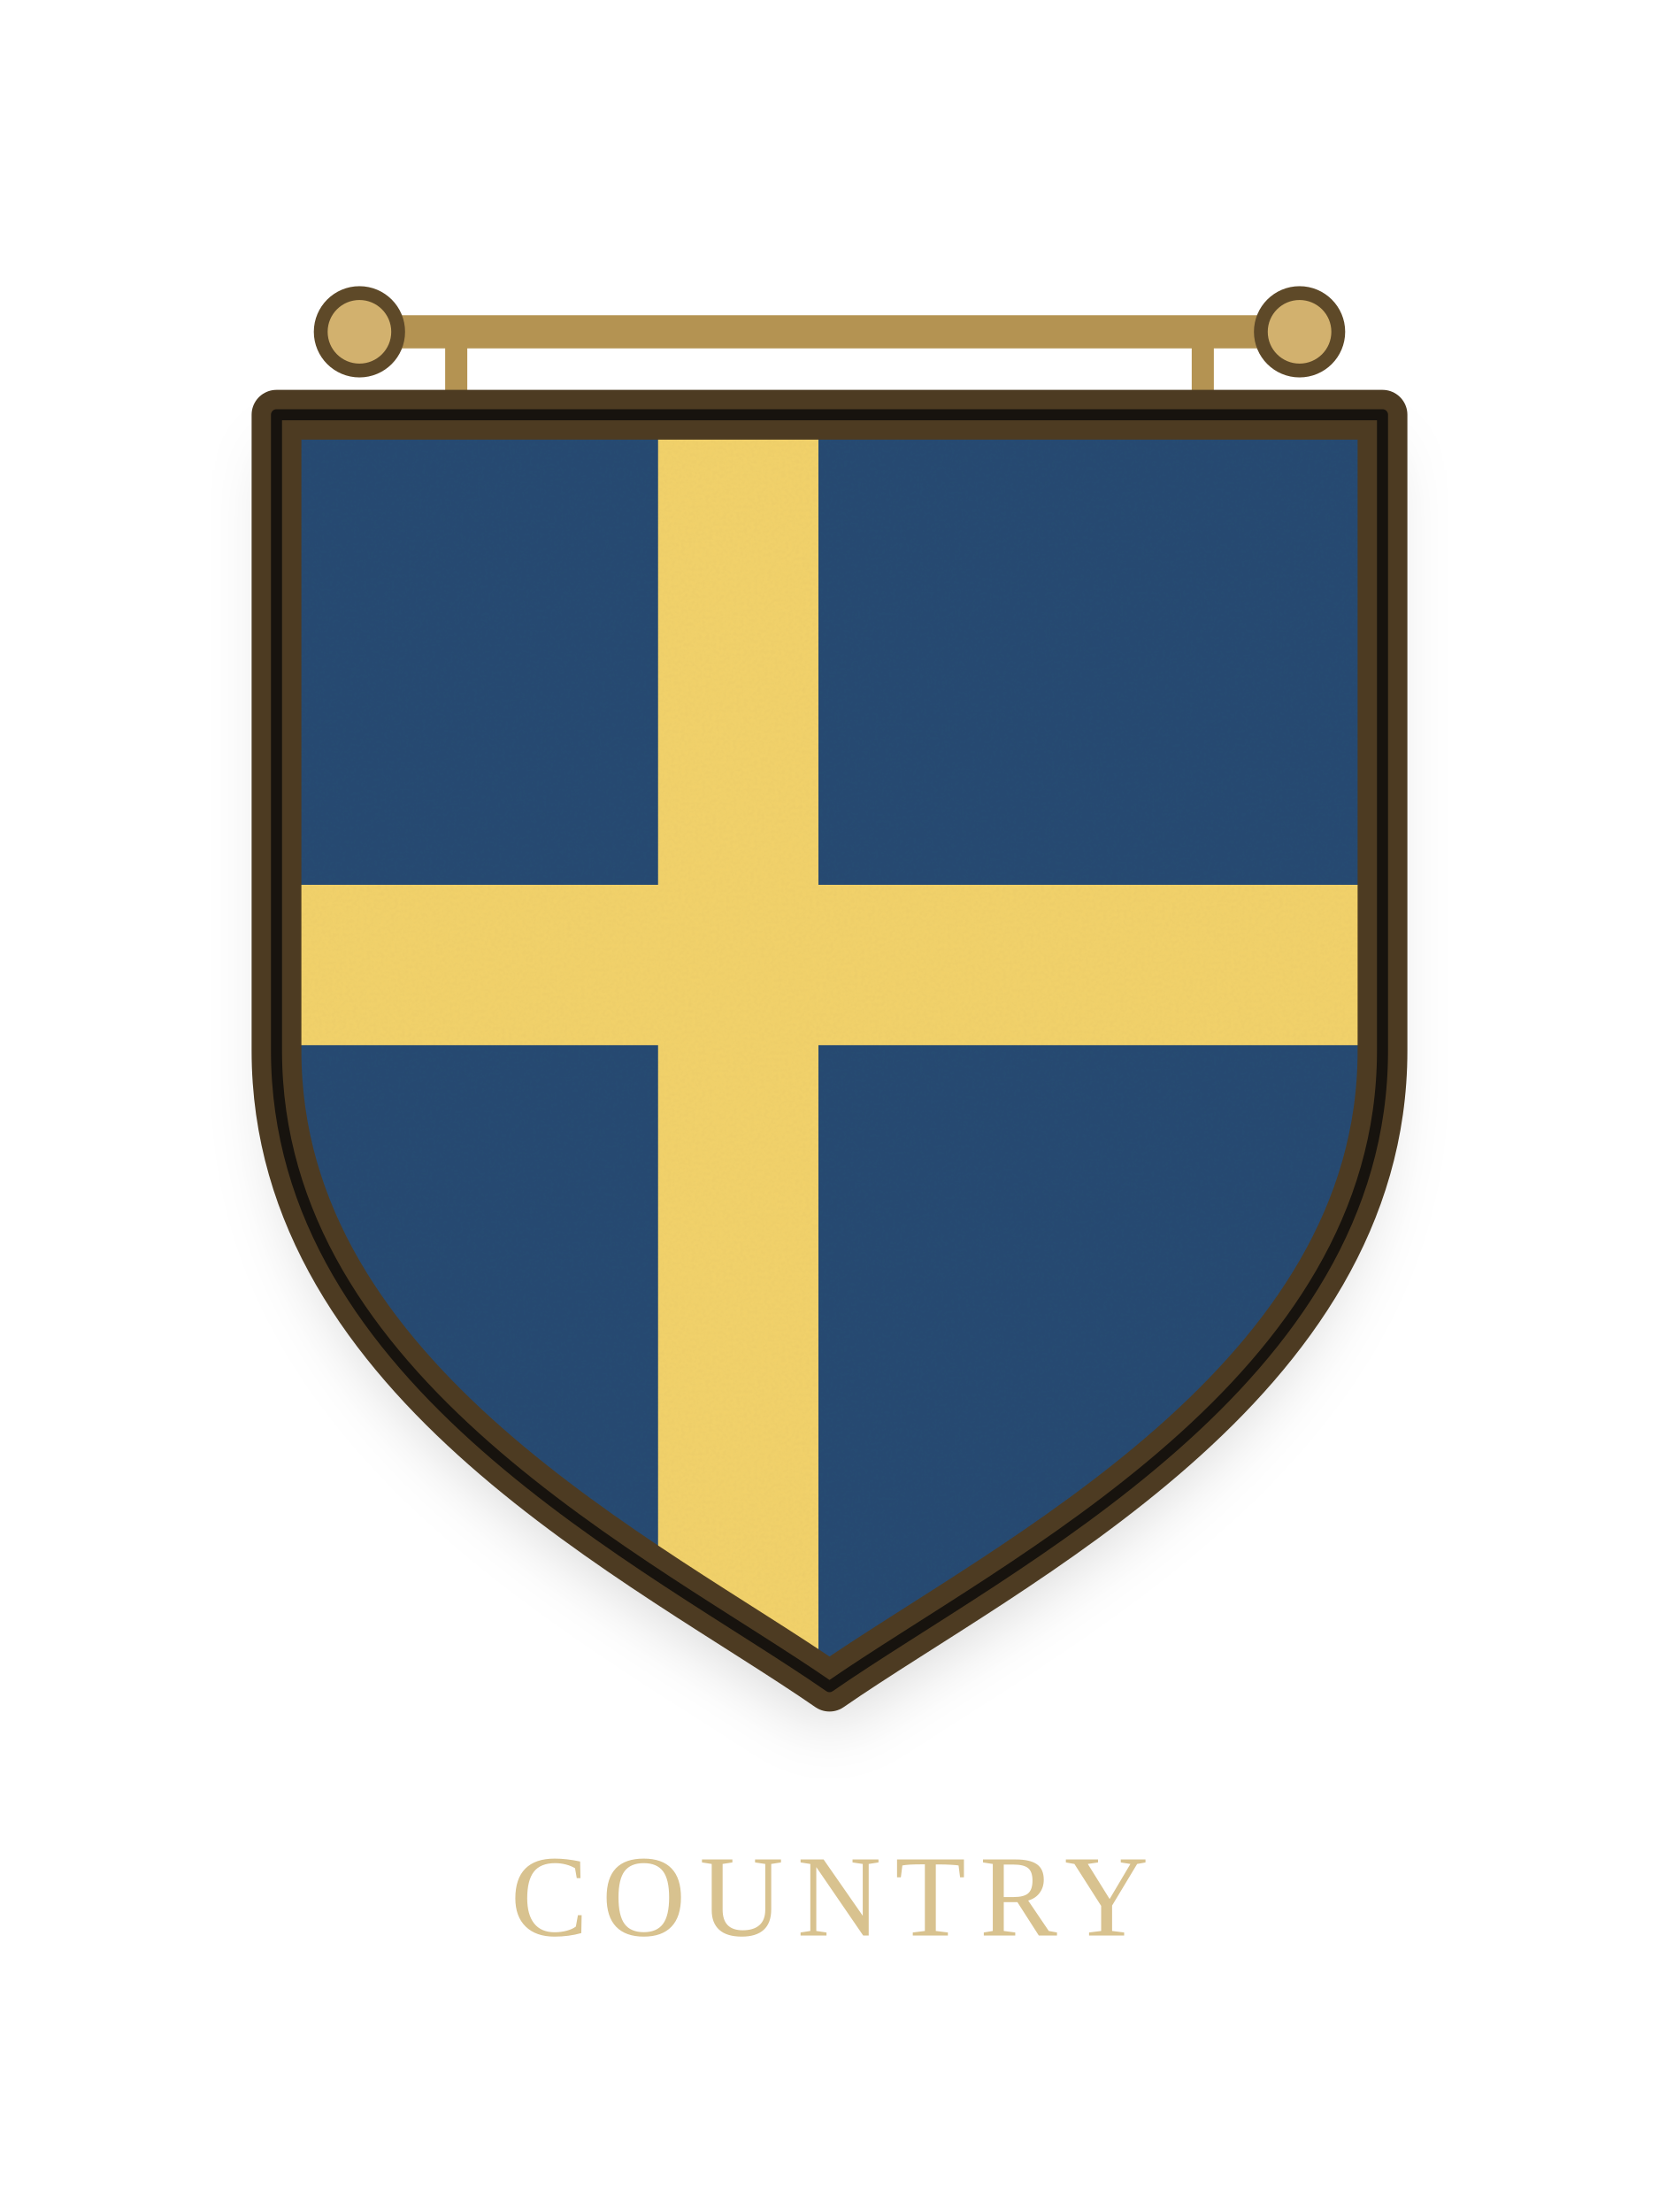
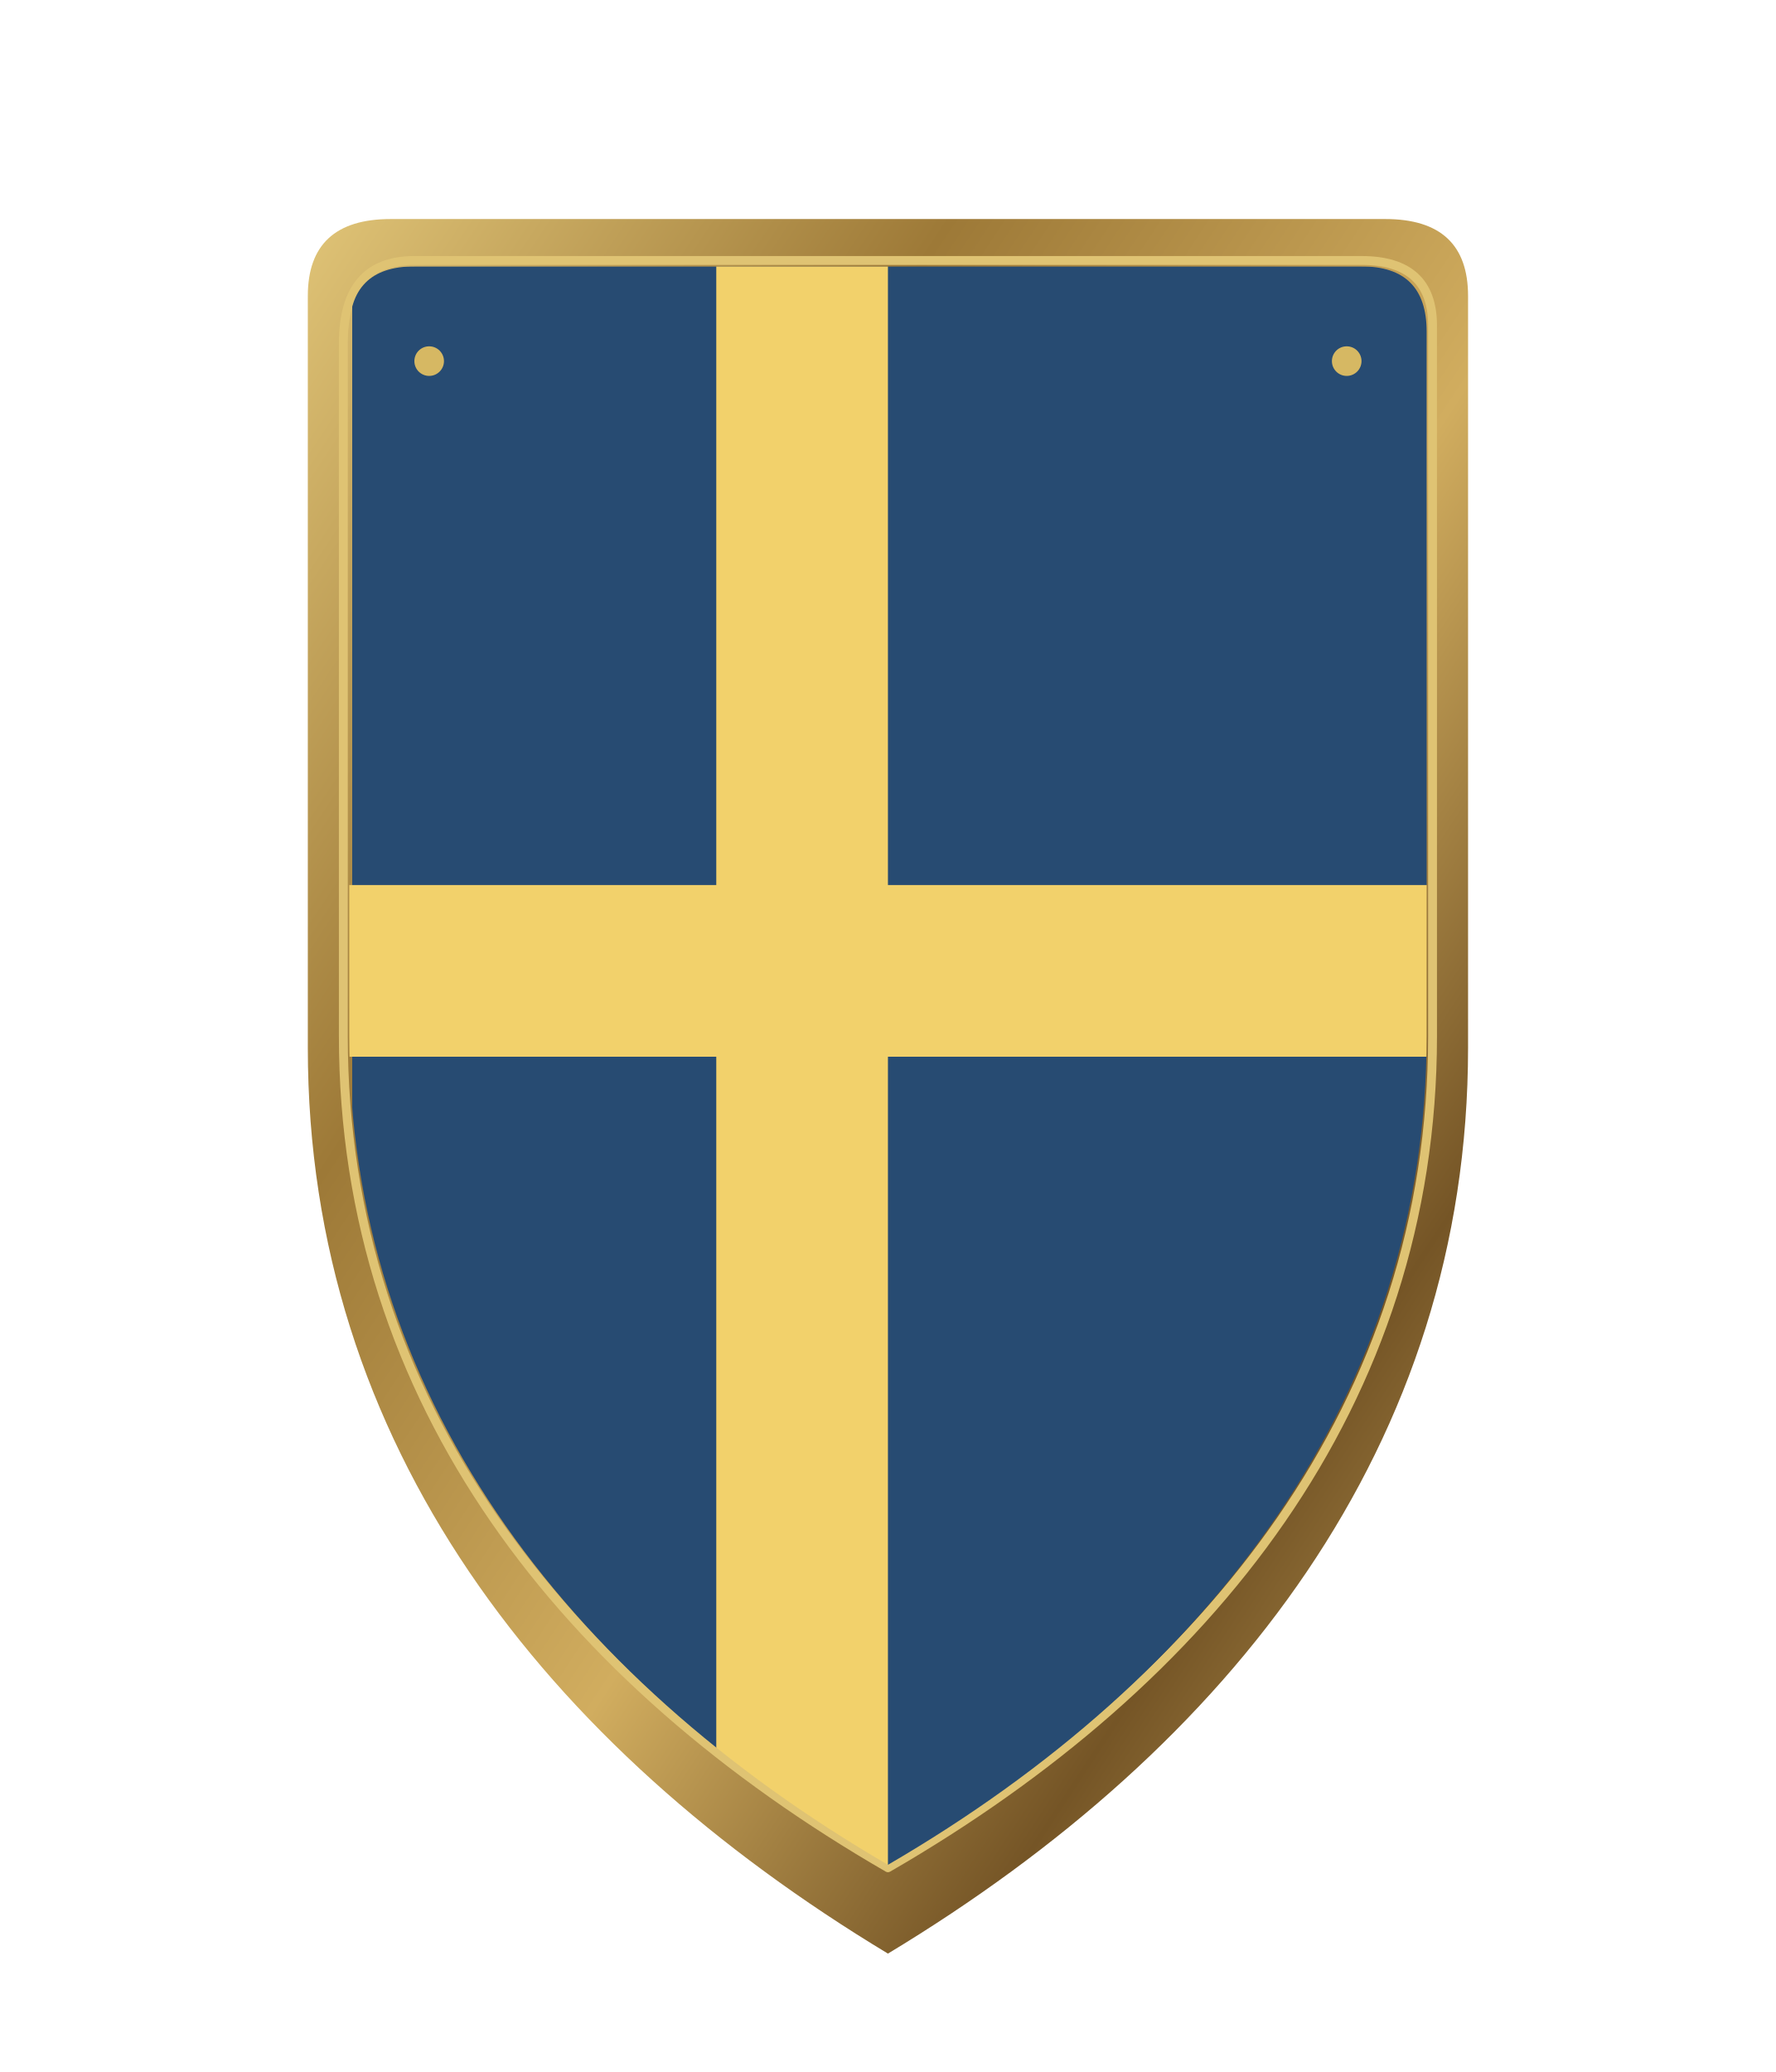
- <svg xmlns="http://www.w3.org/2000/svg" width="600" height="800" viewBox="0 0 600 800">
+ <svg xmlns="http://www.w3.org/2000/svg" viewBox="0 0 600 700" width="600" height="700">
  <defs>
-     <path id="shield-shape" d="M100 150              L500 150              L500 380              C500 500 365 565 300 610              C235 565 100 500 100 380              Z" />
+     <linearGradient id="antique-brass" x1="0%" y1="0%" x2="100%" y2="100%">
+       <stop offset="0%" stop-color="#e0c477" />
+       <stop offset="28%" stop-color="#9d7937" />
+       <stop offset="55%" stop-color="#d1ad5f" />
+       <stop offset="78%" stop-color="#755526" />
+       <stop offset="100%" stop-color="#c9a85d" />
+     </linearGradient>
+     <linearGradient id="dark-edge" x1="0%" y1="0%" x2="0%" y2="100%">
+       <stop offset="0%" stop-color="#40392f" />
+       <stop offset="100%" stop-color="#171916" />
+     </linearGradient>
    <clipPath id="shield-clip">
-       <use href="#shield-shape" />
+       <path d="         M 118 112         Q 118 90 140 90         L 460 90         Q 482 90 482 112         L 482 350         C 482 470 410 566 300 630         C 190 566 118 470 118 350         Z" />
    </clipPath>
-     <filter id="paper-grain" x="-10%" y="-10%" width="120%" height="120%">
-       <feTurbulence type="fractalNoise" baseFrequency="0.8" numOctaves="2" seed="7" result="noise" />
-       <feColorMatrix in="noise" type="saturate" values="0" result="grayNoise" />
-       <feComponentTransfer in="grayNoise" result="fadedNoise">
-         <feFuncA type="table" tableValues="0 0.08" />
-       </feComponentTransfer>
-       <feBlend in="SourceGraphic" in2="fadedNoise" mode="multiply" />
-     </filter>
-     <filter id="shadow" x="-30%" y="-30%" width="160%" height="170%">
-       <feDropShadow dx="0" dy="14" stdDeviation="12" flood-color="#000000" flood-opacity="0.45" />
-     </filter>
  </defs>
-   <rect width="600" height="800" fill="none" />
-   <g id="hanger">
-     <line x1="130" y1="120" x2="470" y2="120" stroke="#b49352" stroke-width="12" stroke-linecap="round" />
-     <circle cx="130" cy="120" r="14" fill="#d2b16e" stroke="#5e4928" stroke-width="5" />
-     <circle cx="470" cy="120" r="14" fill="#d2b16e" stroke="#5e4928" stroke-width="5" />
-     <line x1="165" y1="120" x2="165" y2="150" stroke="#b49352" stroke-width="8" />
-     <line x1="435" y1="120" x2="435" y2="150" stroke="#b49352" stroke-width="8" />
-   </g>
-   <use href="#shield-shape" fill="#000000" opacity="0.35" filter="url(#shadow)" />
-   <g id="flag-art" clip-path="url(#shield-clip)" filter="url(#paper-grain)">
-     <rect x="100" y="100" width="400" height="500" fill="#274b72" />
-     <rect x="238" y="100" width="58" height="500" fill="#f2d16b" />
-     <rect x="100" y="320" width="400" height="58" fill="#f2d16b" />
-   </g>
-   <use href="#shield-shape" fill="none" stroke="#d7bb79" stroke-width="8" opacity="0.9" />
-   <use href="#shield-shape" fill="none" stroke="#4d3b22" stroke-width="18" stroke-linejoin="round" />
-   <use href="#shield-shape" fill="none" stroke="#17130e" stroke-width="4" stroke-linejoin="round" />
-   <g id="label">
-     <text x="300" y="700" text-anchor="middle" font-family="Georgia, 'Times New Roman', serif" font-size="42" letter-spacing="5" fill="#d8c28f">
-       COUNTRY
-     </text>
+   <g id="shield" filter="url(#shield-shadow)">
+     <path id="shield-outer" d="             M 104 100             Q 104 74 132 74             L 468 74             Q 496 74 496 100             L 496 354             C 496 488 416 590 300 660             C 184 590 104 488 104 354             Z" fill="url(#antique-brass)" stroke="#3b2b16" stroke-width="0" stroke-linejoin="round" />
+     <path id="shield-recess" d="             M 116 116             Q 116 88 140 88             L 460 88             Q 484 88 484 110             L 484 350             C 484 474 409 568 300 631             C 191 568 116 474 116 350             Z" fill="#00000000" stroke="#dfc373" stroke-width="3" stroke-linejoin="round" />
+     <g id="flag-art" clip-path="url(#shield-clip)" filter="url(#paper-grain)">
+       <rect x="119" y="90" width="368" height="540" fill="#274b72" />
+       <rect x="242" y="90" width="58" height="540" fill="#f2d16b" />
+       <rect x="100" y="299" width="400" height="58" fill="#f2d16b" />
+     </g>
+     <g fill="#d6b863" stroke="#4b351a" stroke-width="0">
+       <circle cx="145" cy="122" r="5" />
+       <circle cx="455" cy="122" r="5" />
+     </g>
  </g>
</svg>
